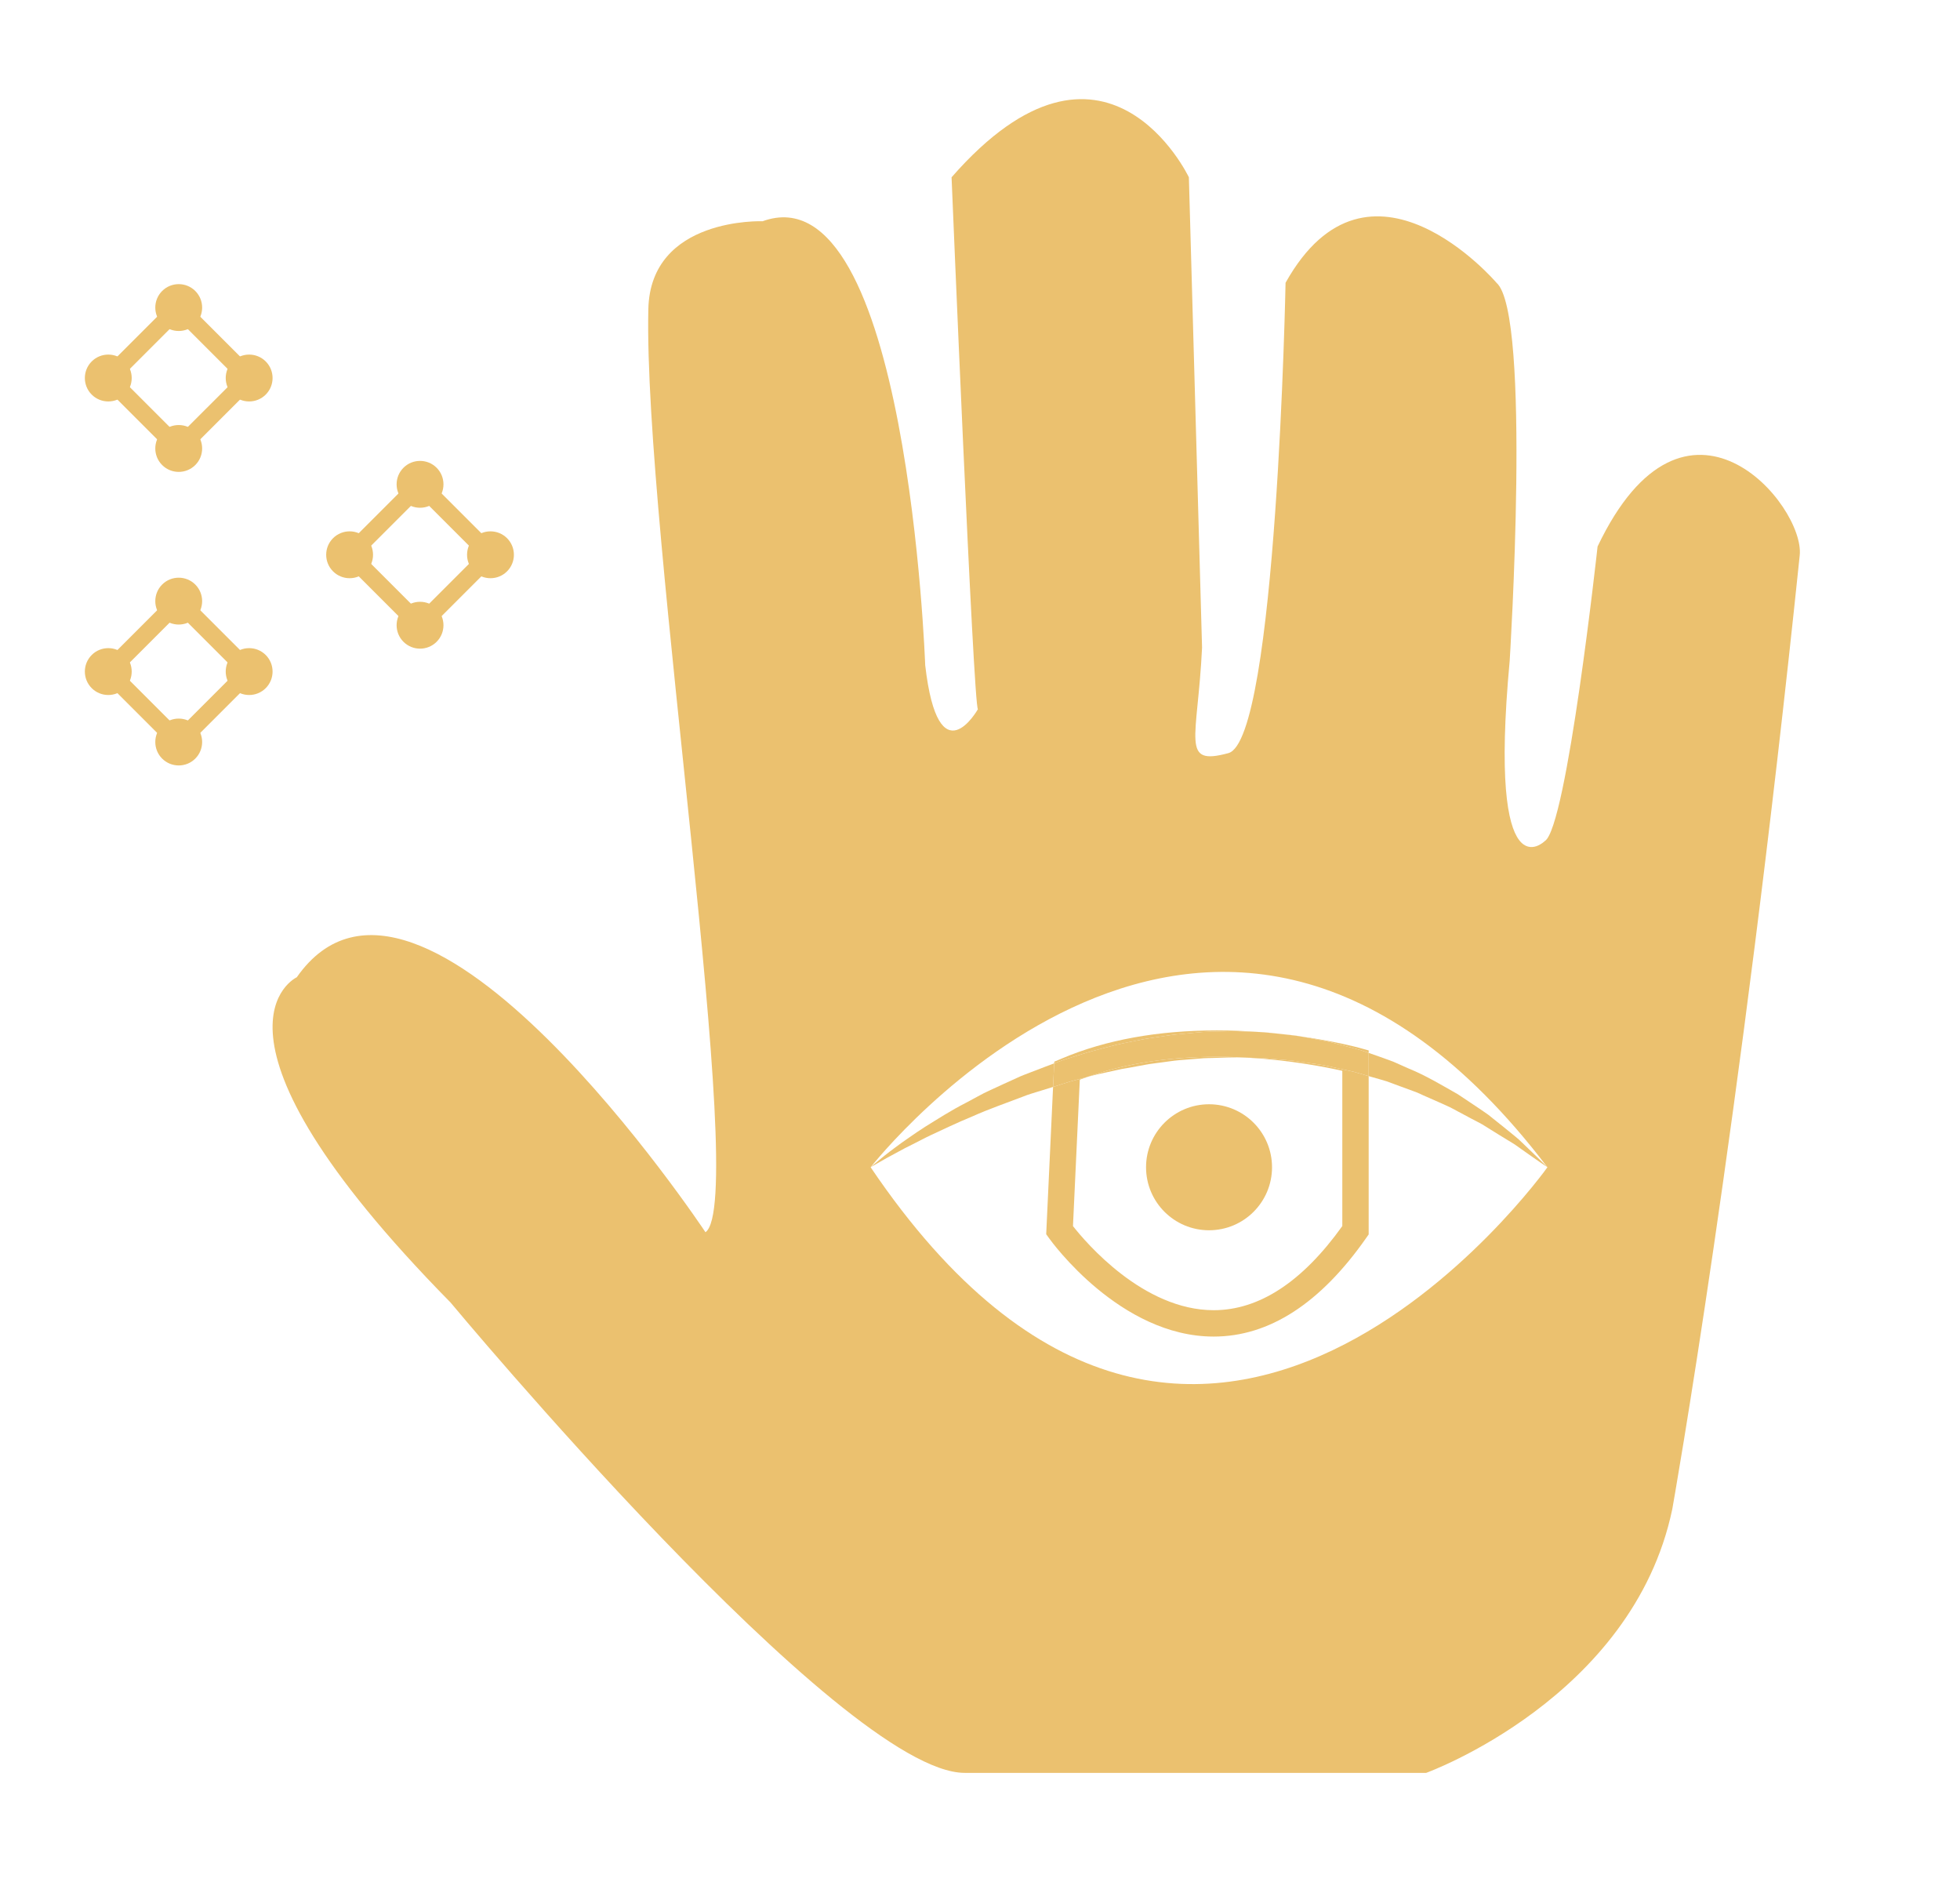
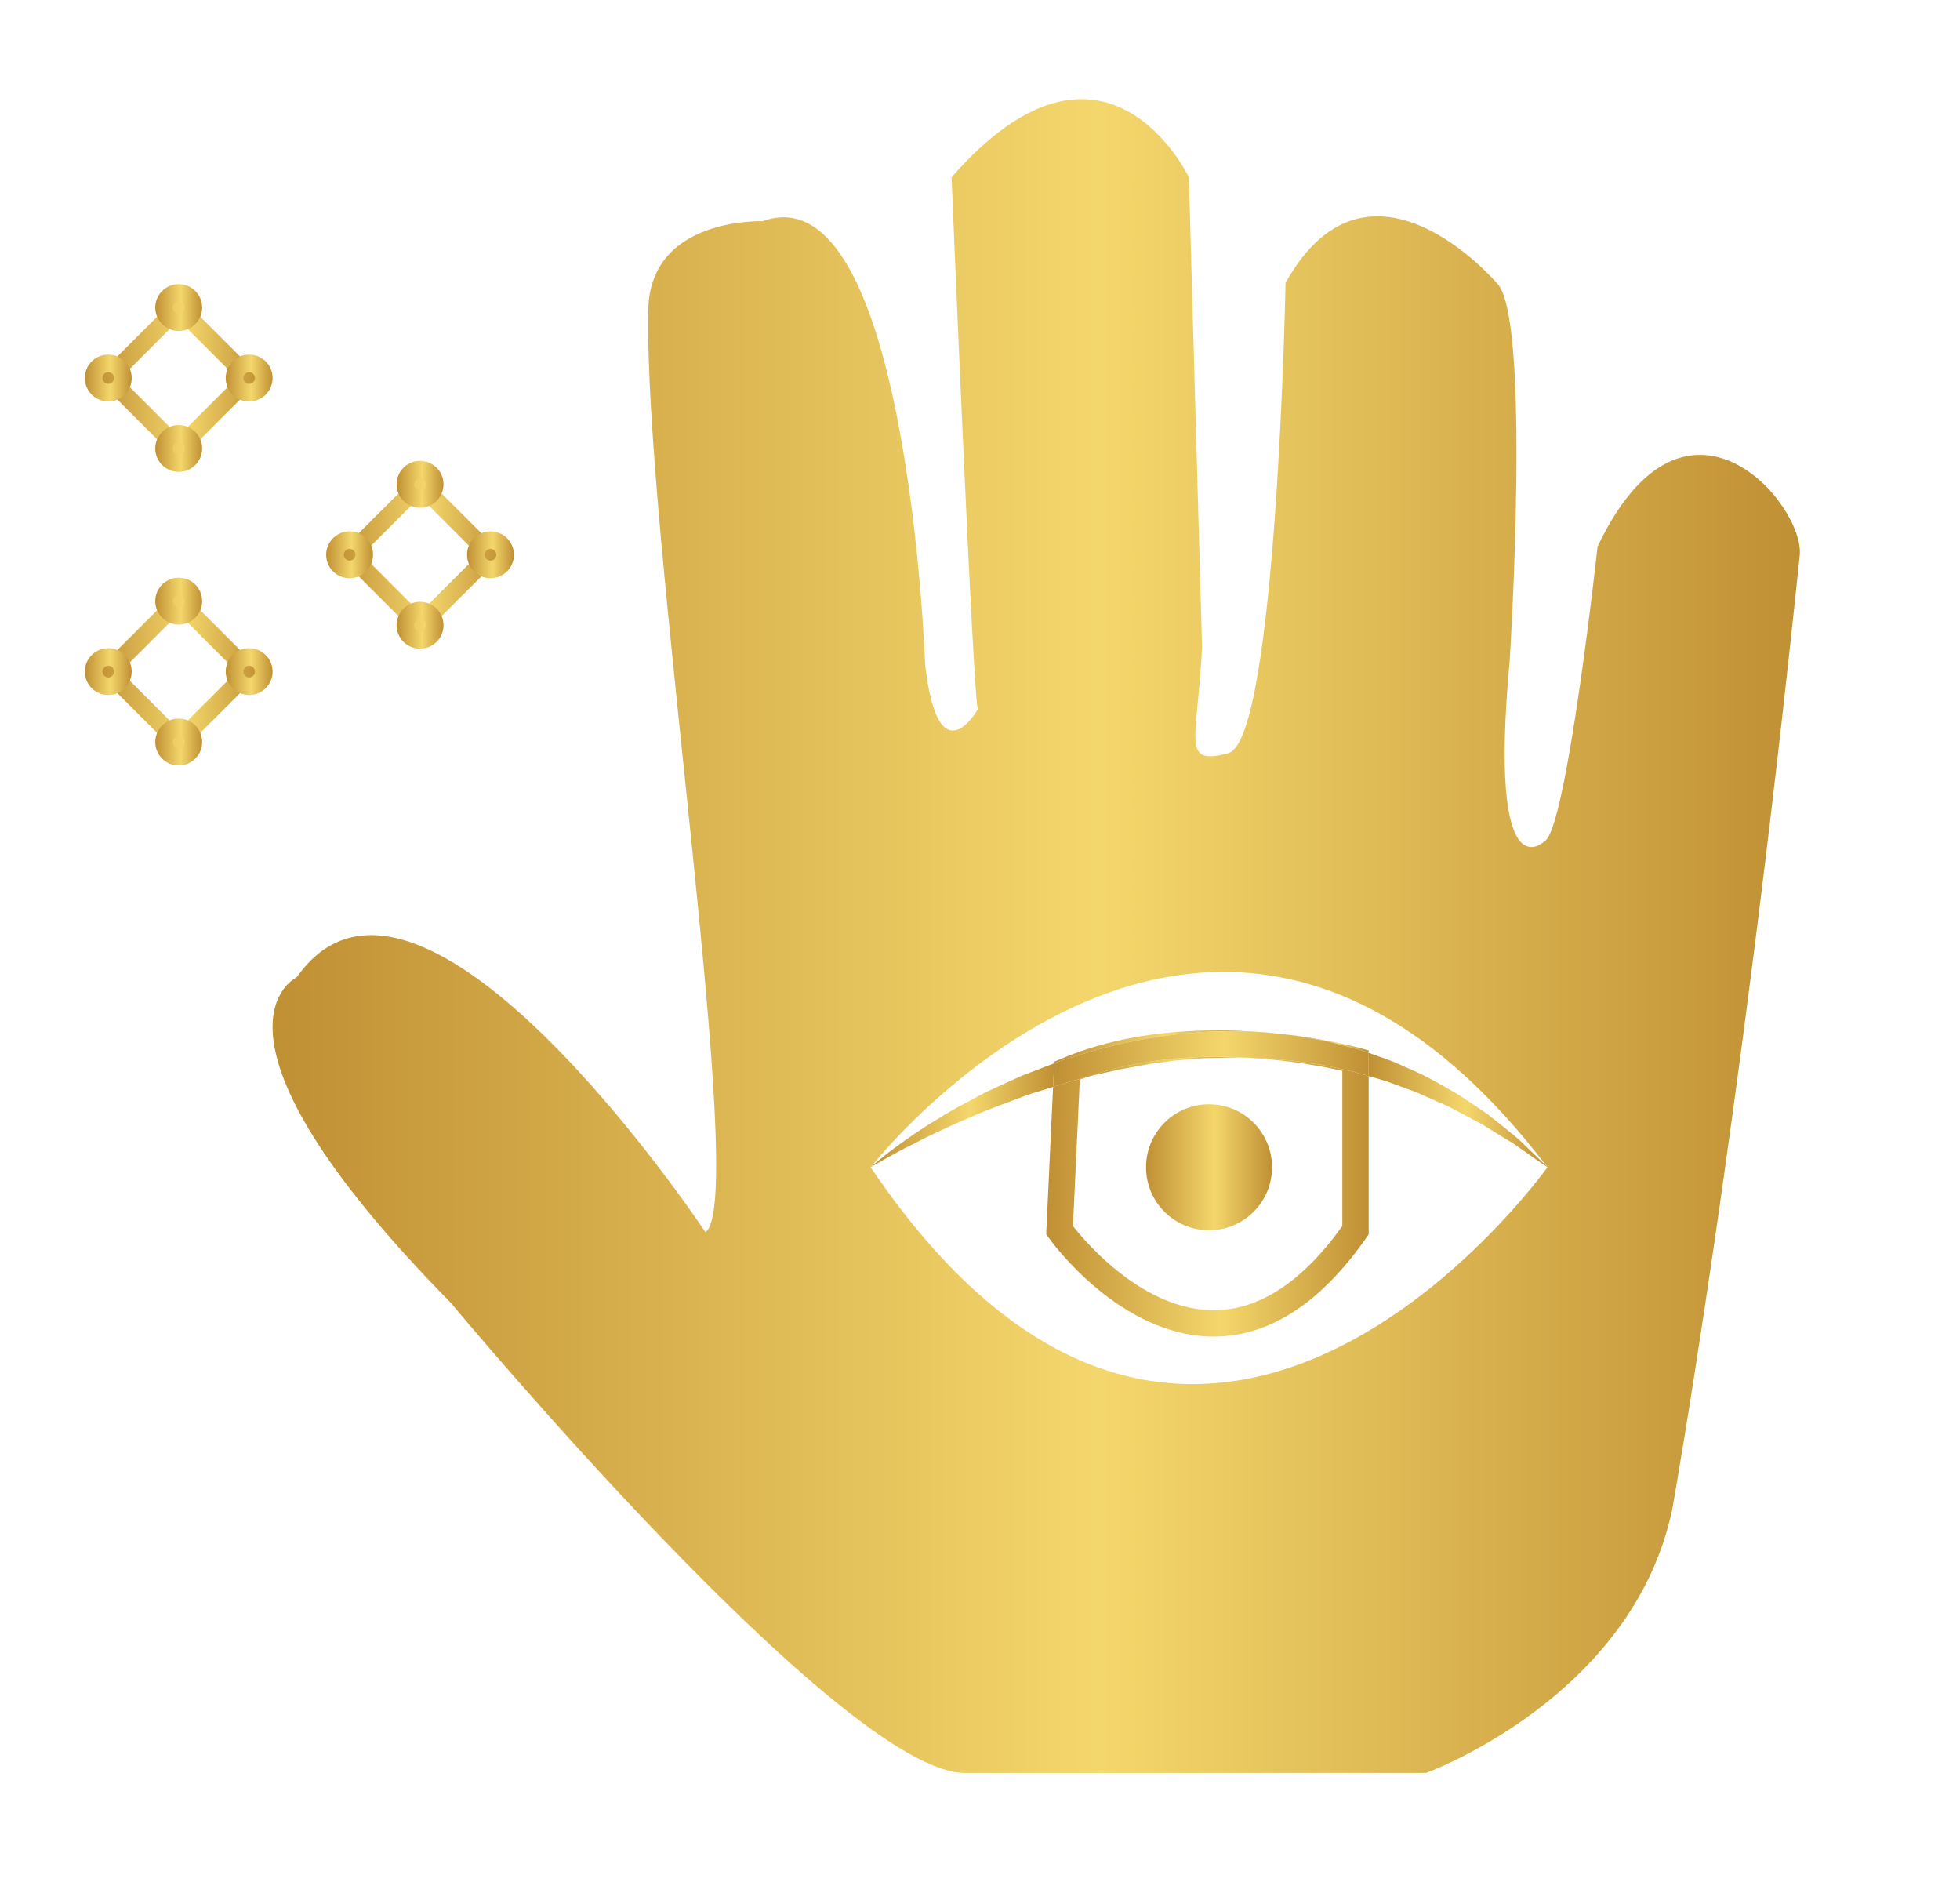
<svg xmlns="http://www.w3.org/2000/svg" version="1.1" id="Layer_1" x="0px" y="0px" width="446px" height="428px" viewBox="0 0 446 428" enable-background="new 0 0 446 428" xml:space="preserve">
  <g>
-     <path fill="#EBC16F" d="M363.53,124.333c0,0-7,64-12,67c0,0-13,13-8-41c0,0,5-79-3-86c0,0-29-34-48,0c0,0-2,104-13,107s-7-3-6-24   l-3-107c0,0-19-40-54,0c0,0,5,121,6,121c0,0-9,16-12-10c0,0-4-113-37-101c0,0-25.53-1-26,20c-1.13,50.54,23,203,13,210   c0,0-65-98-93-58c0,0-26,12,35,74c0,0,89,107,117,107h105c0,0,47-17,56-60c0,0,15.47-86.667,29-217   C410.719,114.884,383.53,82.333,363.53,124.333z M198.118,265.556c0,0,78-100,154,0   C352.118,265.556,273.118,376.556,198.118,265.556z" />
-     <path fill="#EBC16F" d="M253.386,243.612c0.597-0.131,1.195-0.263,1.795-0.395l1.837-0.316c1.225-0.226,2.455-0.452,3.69-0.68   c1.234-0.234,2.489-0.353,3.739-0.536c1.253-0.154,2.505-0.367,3.768-0.478c1.264-0.101,2.529-0.201,3.796-0.303l1.901-0.153   c0.634-0.039,1.27-0.034,1.904-0.054c2.539-0.068,5.08-0.223,7.606-0.08c0.199,0.005,0.396,0.01,0.596,0.015   c-2.29-0.133-4.678-0.211-7.134-0.211c-11,0-20.837,1.543-29.342,4.553c0.762-0.205,1.524-0.41,2.282-0.582   C251.004,244.134,252.191,243.874,253.386,243.612z" />
-     <path fill="#EBC16F" d="M201.7,263.489c0.78-0.422,1.676-0.907,2.68-1.451c0.989-0.563,2.121-1.124,3.35-1.736   c1.237-0.597,2.523-1.326,3.958-1.997c2.879-1.322,6.073-2.893,9.669-4.358c3.534-1.598,7.51-2.959,11.638-4.544   c1.023-0.419,2.106-0.719,3.188-1.059c1.083-0.334,2.18-0.673,3.287-1.015c0.053-0.016,0.105-0.034,0.158-0.05l0.25-5.364   c-0.667,0.251-1.341,0.5-1.997,0.753c-1.117,0.429-2.222,0.853-3.313,1.271c-1.088,0.424-2.177,0.807-3.201,1.307   c-2.068,0.949-4.088,1.847-6.02,2.76c-0.482,0.228-0.961,0.453-1.436,0.678c-0.464,0.247-0.923,0.492-1.377,0.735   c-0.907,0.488-1.797,0.968-2.669,1.438c-3.526,1.794-6.572,3.779-9.3,5.457c-1.356,0.853-2.587,1.719-3.728,2.506   c-1.14,0.789-2.186,1.511-3.097,2.217c-1.853,1.357-3.254,2.5-4.197,3.291c-0.479,0.385-0.831,0.696-1.066,0.908   c-0.238,0.211-0.36,0.319-0.36,0.319s0.557-0.349,1.627-0.949C200.276,264.303,200.931,263.929,201.7,263.489z" />
-     <path fill="#EBC16F" d="M295.438,235.688c-1.292-0.2-2.604-0.299-3.914-0.453c-1.313-0.135-2.629-0.298-3.953-0.408   c-0.3-0.012-0.603-0.023-0.902-0.035c3.406,0.253,6.56,0.612,9.359,1.007C295.83,235.761,295.635,235.725,295.438,235.688z" />
-     <path fill="#EBC16F" d="M346.953,260.521c-0.417-0.397-0.856-0.816-1.318-1.256c-0.466-0.433-0.997-0.833-1.528-1.279   c-1.067-0.888-2.251-1.813-3.505-2.822c-0.63-0.503-1.279-1.022-1.948-1.557c-0.691-0.503-1.428-0.983-2.172-1.498   c-1.508-1.005-3.094-2.062-4.749-3.164c-3.46-1.946-7.164-4.228-11.418-5.951c-1.048-0.467-2.11-0.94-3.187-1.42   c-1.095-0.431-2.226-0.81-3.358-1.224c-0.765-0.277-1.547-0.545-2.326-0.815v5.284c0.262,0.074,0.527,0.157,0.788,0.229   c1.104,0.321,2.207,0.607,3.279,0.947c1.055,0.389,2.098,0.772,3.126,1.151c1.031,0.378,2.048,0.752,3.05,1.12   c1.021,0.328,1.938,0.853,2.897,1.242c1.888,0.848,3.743,1.622,5.482,2.451c1.702,0.909,3.334,1.781,4.886,2.61   c0.78,0.412,1.554,0.794,2.284,1.202c0.71,0.441,1.399,0.87,2.068,1.285c1.342,0.827,2.587,1.622,3.767,2.323   c0.582,0.361,1.162,0.68,1.679,1.036c0.512,0.364,1,0.711,1.463,1.039c1.848,1.326,3.341,2.331,4.346,3.036   c1.018,0.692,1.56,1.063,1.56,1.063s-0.464-0.461-1.334-1.324C349.902,263.38,348.628,262.102,346.953,260.521z" />
-     <path fill="#EBC16F" d="M303.05,237.173c1.233,0.324,2.459,0.646,3.674,0.964c1.207,0.344,2.431,0.583,3.592,1.004   c0.382,0.129,0.75,0.264,1.128,0.395v-0.566l-2.207-0.605c-0.349-0.096-5.424-1.467-13.209-2.566   c1.087,0.203,2.172,0.407,3.248,0.608C300.542,236.669,301.819,236.827,303.05,237.173z" />
-     <path fill="#EBC16F" d="M242.19,241.061l0.867-0.268c0.579-0.18,1.161-0.359,1.745-0.54c1.177-0.354,2.328-0.743,3.554-1.077   c1.235-0.324,2.48-0.651,3.732-0.98c2.504-0.723,5.057-1.14,7.633-1.677c1.286-0.261,2.6-0.405,3.906-0.614   c1.311-0.181,2.618-0.418,3.942-0.552c1.326-0.125,2.654-0.249,3.984-0.374l1.996-0.186c0.667-0.05,1.337-0.056,2.006-0.086   c2.677-0.067,5.353-0.196,8.021-0.035c1.032,0.04,2.062,0.08,3.09,0.119c-3.076-0.228-6.358-0.369-9.783-0.369   c-13.374,0-25.233,2.147-35.249,6.384l-1.74,0.735l-0.018,0.375c0.468-0.176,0.926-0.356,1.398-0.528   C241.586,241.278,241.8,241.187,242.19,241.061z" />
-     <path fill="#EBC16F" d="M305.441,243.263c-1.163-0.256-2.335-0.514-3.517-0.773c-1.175-0.282-2.397-0.379-3.604-0.579   c-1.211-0.178-2.43-0.355-3.654-0.534c-1.227-0.163-2.472-0.229-3.714-0.35c-1.245-0.101-2.492-0.232-3.746-0.312   c-1.06-0.027-2.124-0.054-3.188-0.082c9.777,0.568,17.742,2.146,21.425,2.982v35.319c-9.086,12.701-18.93,19.14-29.268,19.139   c-0.001,0-0.003,0-0.003,0c-16.035-0.002-29.104-15.422-32.015-19.132l1.554-33.314c0.598-0.231,1.22-0.436,1.831-0.652   c-0.43,0.116-0.86,0.233-1.285,0.343c-0.591,0.157-1.18,0.313-1.767,0.47l-0.877,0.232l-0.796,0.254   c-1.069,0.353-2.134,0.681-3.19,1.006l-1.563,33.507l0.603,0.845c0.654,0.916,16.255,22.44,37.504,22.442c0.001,0,0.002,0,0.004,0   c12.618,0,24.302-7.559,34.727-22.466l0.541-0.773v-36.015c-0.848-0.242-1.696-0.484-2.552-0.744   C307.776,243.718,306.599,243.542,305.441,243.263z" />
-     <path fill="#EBC16F" d="M242.818,246.273l0.796-0.254l0.877-0.232c0.587-0.156,1.176-0.313,1.767-0.47   c0.425-0.109,0.855-0.227,1.285-0.343c8.505-3.01,18.342-4.553,29.342-4.553c2.456,0,4.844,0.078,7.134,0.211   c1.063,0.027,2.128,0.054,3.188,0.082c1.254,0.079,2.501,0.211,3.746,0.312c1.242,0.121,2.487,0.187,3.714,0.35   c1.225,0.179,2.443,0.356,3.654,0.534c1.207,0.2,2.43,0.297,3.604,0.579c1.182,0.26,2.354,0.518,3.517,0.773   c1.157,0.279,2.335,0.455,3.45,0.813c0.855,0.26,1.704,0.502,2.552,0.744v-5.284c-0.378-0.131-0.746-0.266-1.128-0.395   c-1.161-0.421-2.385-0.66-3.592-1.004c-1.215-0.318-2.44-0.64-3.674-0.964c-1.23-0.346-2.508-0.504-3.774-0.767   c-1.076-0.202-2.161-0.405-3.248-0.608c-2.8-0.395-5.953-0.754-9.359-1.007c-1.028-0.04-2.058-0.079-3.09-0.119   c-2.669-0.161-5.345-0.032-8.021,0.035c-0.669,0.03-1.339,0.036-2.006,0.086l-1.996,0.186c-1.33,0.125-2.658,0.249-3.984,0.374   c-1.324,0.134-2.632,0.371-3.942,0.552c-1.307,0.209-2.62,0.354-3.906,0.614c-2.576,0.537-5.129,0.954-7.633,1.677   c-1.252,0.329-2.497,0.656-3.732,0.98c-1.226,0.334-2.377,0.723-3.554,1.077c-0.584,0.181-1.166,0.36-1.745,0.54l-0.867,0.268   c-0.391,0.126-0.604,0.218-0.914,0.327c-0.473,0.172-0.931,0.352-1.398,0.528l-0.25,5.364   C240.685,246.954,241.749,246.626,242.818,246.273z" />
-     <circle fill="#EBC16F" cx="275.118" cy="265.556" r="14.333" />
+     <linearGradient id="SVGID_1_" gradientUnits="userSpaceOnUse" x1="62.024" y1="212.944" x2="409.568" y2="212.944">
+       <stop offset="0" style="stop-color:#C09034" />
+       <stop offset="0.542" style="stop-color:#F4D76C" />
+       <stop offset="1" style="stop-color:#C09034" />
+     </linearGradient>
+     <path fill="url(#SVGID_1_)" d="M363.53,124.333c0,0-7,64-12,67c0,0-13,13-8-41c0,0,5-79-3-86c0,0-29-34-48.001,0c0,0-2,104-13,107   s-7-3-6-24l-3-107c0,0-19-40-54,0c0,0,5,121,6,121c0,0-9,16-12-10c0,0-4-113-37-101c0,0-25.53-1-26,20c-1.13,50.54,23,203,13,210   c0,0-65-98-93-58c0,0-26,12,35,74c0,0,89,107,117,107h105c0,0,47-17,56-60c0,0,15.47-86.667,29-217   C410.719,114.884,383.53,82.333,363.53,124.333z M198.118,265.557c0,0,78-100,154,0   C352.118,265.557,273.118,376.557,198.118,265.557z" />
+     <linearGradient id="SVGID_2_" gradientUnits="userSpaceOnUse" x1="247.542" y1="242.697" x2="284.018" y2="242.697">
+       <stop offset="0" style="stop-color:#C09034" />
+       <stop offset="0.542" style="stop-color:#F4D76C" />
+       <stop offset="1" style="stop-color:#C09034" />
+     </linearGradient>
+     <path fill="url(#SVGID_2_)" d="M253.387,243.611c0.596-0.131,1.194-0.262,1.795-0.395l1.836-0.316   c1.226-0.226,2.455-0.451,3.69-0.68c1.233-0.234,2.489-0.353,3.739-0.535c1.253-0.154,2.505-0.367,3.768-0.479   c1.264-0.102,2.529-0.201,3.797-0.303l1.9-0.153c0.634-0.039,1.27-0.034,1.904-0.054c2.539-0.068,5.08-0.223,7.605-0.08   c0.199,0.005,0.396,0.01,0.596,0.015c-2.289-0.133-4.678-0.211-7.134-0.211c-11,0-20.837,1.543-29.342,4.554   c0.763-0.205,1.524-0.41,2.282-0.582C251.004,244.134,252.191,243.874,253.387,243.611z" />
+     <linearGradient id="SVGID_3_" gradientUnits="userSpaceOnUse" x1="198.117" y1="253.734" x2="239.878" y2="253.734">
+       <stop offset="0" style="stop-color:#C09034" />
+       <stop offset="0.542" style="stop-color:#F4D76C" />
+       <stop offset="1" style="stop-color:#C09034" />
+     </linearGradient>
+     <path fill="url(#SVGID_3_)" d="M201.7,263.489c0.78-0.423,1.676-0.907,2.68-1.451c0.989-0.563,2.121-1.124,3.35-1.736   c1.237-0.597,2.523-1.325,3.958-1.997c2.879-1.322,6.073-2.893,9.669-4.357c3.534-1.598,7.51-2.959,11.638-4.545   c1.022-0.418,2.106-0.719,3.188-1.059c1.082-0.334,2.18-0.673,3.287-1.015c0.053-0.017,0.104-0.034,0.157-0.05l0.25-5.364   c-0.667,0.251-1.341,0.5-1.997,0.753c-1.117,0.43-2.222,0.854-3.313,1.271c-1.088,0.424-2.178,0.807-3.201,1.307   c-2.068,0.949-4.088,1.847-6.02,2.76c-0.482,0.229-0.961,0.453-1.437,0.678c-0.464,0.248-0.923,0.492-1.377,0.735   c-0.907,0.488-1.797,0.968-2.669,1.438c-3.526,1.793-6.572,3.778-9.3,5.457c-1.356,0.853-2.587,1.719-3.728,2.506   c-1.14,0.789-2.186,1.511-3.097,2.217c-1.853,1.357-3.254,2.5-4.197,3.291c-0.479,0.385-0.831,0.695-1.066,0.908   c-0.238,0.211-0.36,0.318-0.36,0.318s0.557-0.349,1.627-0.949C200.276,264.303,200.931,263.929,201.7,263.489z" />
+     <linearGradient id="SVGID_4_" gradientUnits="userSpaceOnUse" x1="286.669" y1="235.295" x2="296.027" y2="235.295">
+       <stop offset="0" style="stop-color:#C09034" />
+       <stop offset="0.542" style="stop-color:#F4D76C" />
+       <stop offset="1" style="stop-color:#C09034" />
+     </linearGradient>
+     <path fill="url(#SVGID_4_)" d="M295.438,235.688c-1.291-0.199-2.604-0.299-3.914-0.453c-1.313-0.135-2.629-0.297-3.953-0.407   c-0.299-0.013-0.603-0.022-0.901-0.035c3.406,0.253,6.56,0.612,9.358,1.007C295.83,235.761,295.635,235.725,295.438,235.688z" />
+     <linearGradient id="SVGID_5_" gradientUnits="userSpaceOnUse" x1="311.444" y1="252.544" x2="352.119" y2="252.544">
+       <stop offset="0" style="stop-color:#C09034" />
+       <stop offset="0.542" style="stop-color:#F4D76C" />
+       <stop offset="1" style="stop-color:#C09034" />
+     </linearGradient>
+     <path fill="url(#SVGID_5_)" d="M346.953,260.521c-0.417-0.397-0.856-0.816-1.318-1.256c-0.466-0.434-0.997-0.834-1.527-1.279   c-1.067-0.889-2.251-1.813-3.506-2.822c-0.63-0.503-1.278-1.021-1.947-1.557c-0.691-0.504-1.429-0.983-2.172-1.498   c-1.509-1.006-3.095-2.063-4.749-3.164c-3.46-1.946-7.164-4.229-11.418-5.951c-1.049-0.467-2.11-0.94-3.188-1.42   c-1.095-0.432-2.226-0.811-3.358-1.225c-0.765-0.276-1.547-0.545-2.325-0.814v5.283c0.262,0.074,0.526,0.158,0.788,0.229   c1.104,0.321,2.207,0.606,3.278,0.947c1.056,0.389,2.099,0.772,3.126,1.151c1.031,0.377,2.048,0.752,3.05,1.119   c1.021,0.328,1.938,0.854,2.897,1.242c1.888,0.848,3.743,1.622,5.482,2.451c1.701,0.909,3.334,1.781,4.886,2.609   c0.78,0.412,1.554,0.795,2.284,1.203c0.71,0.44,1.398,0.869,2.067,1.285c1.342,0.826,2.587,1.621,3.768,2.322   c0.582,0.361,1.162,0.68,1.679,1.036c0.512,0.364,1,0.711,1.463,1.039c1.848,1.325,3.341,2.331,4.346,3.036   c1.019,0.691,1.561,1.063,1.561,1.063s-0.464-0.461-1.334-1.324C349.902,263.38,348.628,262.102,346.953,260.521z" />
+     <linearGradient id="SVGID_6_" gradientUnits="userSpaceOnUse" x1="296.027" y1="237.668" x2="311.444" y2="237.668">
+       <stop offset="0" style="stop-color:#C09034" />
+       <stop offset="0.542" style="stop-color:#F4D76C" />
+       <stop offset="1" style="stop-color:#C09034" />
+     </linearGradient>
+     <path fill="url(#SVGID_6_)" d="M303.05,237.173c1.233,0.324,2.459,0.646,3.674,0.964c1.207,0.344,2.432,0.583,3.593,1.004   c0.382,0.129,0.75,0.265,1.128,0.396v-0.565l-2.207-0.605c-0.35-0.096-5.425-1.467-13.21-2.566   c1.088,0.203,2.173,0.407,3.248,0.608C300.542,236.669,301.818,236.827,303.05,237.173z" />
+     <linearGradient id="SVGID_7_" gradientUnits="userSpaceOnUse" x1="239.876" y1="238.169" x2="286.666" y2="238.169">
+       <stop offset="0" style="stop-color:#C09034" />
+       <stop offset="0.542" style="stop-color:#F4D76C" />
+       <stop offset="1" style="stop-color:#C09034" />
+     </linearGradient>
+     <path fill="url(#SVGID_7_)" d="M242.189,241.061l0.867-0.268c0.58-0.18,1.161-0.359,1.745-0.54   c1.177-0.354,2.328-0.743,3.554-1.077c1.235-0.324,2.48-0.65,3.732-0.979c2.504-0.724,5.057-1.14,7.633-1.677   c1.286-0.262,2.6-0.405,3.906-0.614c1.311-0.181,2.618-0.419,3.941-0.552c1.326-0.125,2.654-0.25,3.984-0.375l1.996-0.186   c0.667-0.05,1.338-0.057,2.006-0.086c2.678-0.066,5.354-0.196,8.021-0.035c1.031,0.04,2.063,0.08,3.09,0.119   c-3.076-0.229-6.357-0.369-9.783-0.369c-13.374,0-25.232,2.146-35.249,6.385l-1.739,0.734l-0.019,0.375   c0.468-0.176,0.927-0.355,1.397-0.527C241.586,241.277,241.8,241.188,242.189,241.061z" />
+     <linearGradient id="SVGID_8_" gradientUnits="userSpaceOnUse" x1="238.065" y1="272.353" x2="311.443" y2="272.353">
+       <stop offset="0" style="stop-color:#C09034" />
+       <stop offset="0.542" style="stop-color:#F4D76C" />
+       <stop offset="1" style="stop-color:#C09034" />
+     </linearGradient>
+     <path fill="url(#SVGID_8_)" d="M305.441,243.264c-1.164-0.257-2.336-0.515-3.518-0.773c-1.175-0.282-2.396-0.379-3.604-0.579   c-1.211-0.179-2.43-0.354-3.654-0.534c-1.227-0.163-2.473-0.229-3.714-0.35c-1.245-0.102-2.492-0.232-3.746-0.313   c-1.06-0.027-2.124-0.054-3.188-0.082c9.777,0.568,17.742,2.146,21.426,2.982v35.318c-9.086,12.701-18.93,19.141-29.269,19.14   c-0.001,0-0.003,0-0.003,0c-16.035-0.003-29.104-15.423-32.015-19.132l1.554-33.314c0.598-0.23,1.221-0.436,1.831-0.652   c-0.431,0.116-0.86,0.233-1.285,0.344c-0.591,0.156-1.18,0.313-1.767,0.47l-0.877,0.231l-0.797,0.254   c-1.068,0.354-2.133,0.682-3.189,1.007l-1.563,33.507l0.603,0.845c0.653,0.916,16.255,22.44,37.504,22.442c0.001,0,0.002,0,0.004,0   c12.618,0,24.302-7.559,34.728-22.467l0.541-0.772V244.82c-0.849-0.242-1.696-0.484-2.553-0.744   C307.776,243.718,306.599,243.542,305.441,243.264z" />
+     <linearGradient id="SVGID_9_" gradientUnits="userSpaceOnUse" x1="239.631" y1="240.935" x2="311.444" y2="240.935">
+       <stop offset="0" style="stop-color:#C09034" />
+       <stop offset="0.542" style="stop-color:#F4D76C" />
+       <stop offset="1" style="stop-color:#C09034" />
+     </linearGradient>
+     <path fill="url(#SVGID_9_)" d="M242.818,246.273l0.795-0.254l0.878-0.232c0.587-0.156,1.176-0.313,1.767-0.471   c0.426-0.108,0.855-0.227,1.285-0.342c8.505-3.011,18.342-4.554,29.342-4.554c2.456,0,4.844,0.078,7.135,0.211   c1.063,0.027,2.127,0.054,3.188,0.082c1.254,0.079,2.501,0.211,3.746,0.312c1.242,0.121,2.486,0.188,3.714,0.351   c1.226,0.179,2.442,0.356,3.653,0.534c1.207,0.199,2.431,0.297,3.604,0.579c1.183,0.26,2.354,0.518,3.517,0.772   c1.157,0.279,2.336,0.455,3.45,0.813c0.855,0.26,1.704,0.502,2.553,0.743v-5.283c-0.378-0.131-0.746-0.266-1.128-0.395   c-1.161-0.422-2.386-0.66-3.593-1.005c-1.215-0.317-2.439-0.64-3.674-0.964c-1.229-0.346-2.508-0.504-3.774-0.767   c-1.075-0.202-2.16-0.405-3.248-0.608c-2.799-0.395-5.952-0.754-9.358-1.007c-1.028-0.04-2.058-0.079-3.09-0.119   c-2.669-0.161-5.345-0.032-8.021,0.035c-0.67,0.03-1.34,0.036-2.007,0.086l-1.995,0.187c-1.33,0.125-2.658,0.248-3.984,0.373   c-1.324,0.135-2.633,0.371-3.942,0.553c-1.307,0.209-2.62,0.354-3.905,0.613c-2.576,0.537-5.129,0.955-7.634,1.678   c-1.252,0.328-2.497,0.656-3.731,0.979c-1.227,0.334-2.377,0.724-3.555,1.077c-0.584,0.182-1.166,0.359-1.744,0.54l-0.867,0.269   c-0.392,0.125-0.604,0.217-0.914,0.326c-0.473,0.172-0.932,0.353-1.398,0.528l-0.25,5.364   C240.686,246.954,241.749,246.626,242.818,246.273z" />
+     <linearGradient id="SVGID_10_" gradientUnits="userSpaceOnUse" x1="260.785" y1="265.556" x2="289.451" y2="265.556">
+       <stop offset="0" style="stop-color:#C09034" />
+       <stop offset="0.542" style="stop-color:#F4D76C" />
+       <stop offset="1" style="stop-color:#C09034" />
+     </linearGradient>
+     <circle fill="url(#SVGID_10_)" cx="275.118" cy="265.556" r="14.333" />
  </g>
  <g>
    <g>
      <g>
-         <path fill="#EBC16F" d="M40.667,104.856L21.811,86l18.856-18.856L59.523,86L40.667,104.856z M27.468,86l13.199,13.199L53.866,86     L40.667,72.801L27.468,86z" />
+         <linearGradient id="SVGID_11_" gradientUnits="userSpaceOnUse" x1="21.811" y1="86" x2="59.523" y2="86">
+           <stop offset="0" style="stop-color:#C09034" />
+           <stop offset="0.542" style="stop-color:#F4D76C" />
+           <stop offset="1" style="stop-color:#C09034" />
+         </linearGradient>
+         <path fill="url(#SVGID_11_)" d="M40.667,104.856L21.811,86l18.856-18.856L59.523,86L40.667,104.856z M27.468,86l13.199,13.199     L53.866,86L40.667,72.801L27.468,86z" />
      </g>
      <g>
-         <path fill="#EBC16F" d="M52.923,89.771c-2.079-2.079-2.079-5.462,0-7.542c2.079-2.079,5.463-2.079,7.542,0     c2.079,2.08,2.079,5.463,0,7.542C58.386,91.85,55.002,91.85,52.923,89.771z M57.637,85.057c-0.52-0.52-1.365-0.52-1.885,0     s-0.52,1.366,0,1.885s1.365,0.52,1.885,0C58.157,86.423,58.157,85.577,57.637,85.057z" />
+         <linearGradient id="SVGID_12_" gradientUnits="userSpaceOnUse" x1="51.364" y1="86" x2="62.024" y2="86">
+           <stop offset="0" style="stop-color:#C09034" />
+           <stop offset="0.542" style="stop-color:#F4D76C" />
+           <stop offset="1" style="stop-color:#C09034" />
+         </linearGradient>
+         <path fill="url(#SVGID_12_)" d="M52.923,89.771c-2.079-2.079-2.079-5.462,0-7.542c2.079-2.079,5.463-2.079,7.542,0     c2.079,2.08,2.079,5.463,0,7.542C58.386,91.85,55.002,91.85,52.923,89.771z M57.637,85.057c-0.52-0.52-1.365-0.52-1.885,0     s-0.52,1.366,0,1.885s1.365,0.52,1.885,0C58.157,86.423,58.157,85.577,57.637,85.057z" />
      </g>
      <g>
-         <path fill="#EBC16F" d="M36.896,105.798c-2.079-2.079-2.079-5.463,0-7.542c2.08-2.079,5.463-2.079,7.542,0     c2.079,2.079,2.079,5.463,0,7.542C42.358,107.877,38.975,107.877,36.896,105.798z M41.609,101.085c-0.52-0.52-1.366-0.52-1.885,0     s-0.52,1.365,0,1.885c0.52,0.52,1.366,0.52,1.885,0C42.129,102.45,42.129,101.604,41.609,101.085z" />
+         <linearGradient id="SVGID_13_" gradientUnits="userSpaceOnUse" x1="35.337" y1="102.027" x2="45.997" y2="102.027">
+           <stop offset="0" style="stop-color:#C09034" />
+           <stop offset="0.542" style="stop-color:#F4D76C" />
+           <stop offset="1" style="stop-color:#C09034" />
+         </linearGradient>
+         <path fill="url(#SVGID_13_)" d="M36.896,105.798c-2.079-2.079-2.079-5.463,0-7.542c2.08-2.079,5.463-2.079,7.542,0     s2.079,5.463,0,7.542C42.358,107.877,38.975,107.877,36.896,105.798z M41.609,101.085c-0.52-0.52-1.366-0.52-1.885,0     s-0.52,1.365,0,1.885c0.52,0.521,1.366,0.521,1.885,0C42.129,102.45,42.129,101.604,41.609,101.085z" />
      </g>
      <g>
-         <path fill="#EBC16F" d="M20.868,89.771c-2.079-2.079-2.079-5.462,0-7.542c2.079-2.079,5.463-2.079,7.542,0     c2.079,2.08,2.079,5.463,0,7.542C26.331,91.85,22.947,91.85,20.868,89.771z M25.582,85.057c-0.52-0.52-1.365-0.52-1.885,0     c-0.52,0.52-0.52,1.366,0,1.885c0.52,0.52,1.366,0.52,1.885,0S26.101,85.577,25.582,85.057z" />
+         <linearGradient id="SVGID_14_" gradientUnits="userSpaceOnUse" x1="19.309" y1="86" x2="29.969" y2="86">
+           <stop offset="0" style="stop-color:#C09034" />
+           <stop offset="0.542" style="stop-color:#F4D76C" />
+           <stop offset="1" style="stop-color:#C09034" />
+         </linearGradient>
+         <path fill="url(#SVGID_14_)" d="M20.868,89.771c-2.079-2.079-2.079-5.462,0-7.542c2.079-2.079,5.463-2.079,7.542,0     c2.079,2.08,2.079,5.463,0,7.542C26.331,91.85,22.947,91.85,20.868,89.771z M25.582,85.057c-0.52-0.52-1.365-0.52-1.885,0     s-0.52,1.366,0,1.885c0.52,0.52,1.366,0.52,1.885,0S26.101,85.577,25.582,85.057z" />
      </g>
      <g>
-         <path fill="#EBC16F" d="M36.896,73.743c-2.079-2.079-2.079-5.463,0-7.542c2.08-2.079,5.463-2.079,7.542,0     c2.079,2.079,2.079,5.463,0,7.542C42.358,75.822,38.975,75.822,36.896,73.743z M41.609,69.029c-0.52-0.52-1.366-0.52-1.885,0     c-0.52,0.52-0.52,1.366,0,1.885c0.52,0.52,1.366,0.52,1.885,0C42.129,70.395,42.129,69.549,41.609,69.029z" />
+         <linearGradient id="SVGID_15_" gradientUnits="userSpaceOnUse" x1="35.337" y1="69.972" x2="45.997" y2="69.972">
+           <stop offset="0" style="stop-color:#C09034" />
+           <stop offset="0.542" style="stop-color:#F4D76C" />
+           <stop offset="1" style="stop-color:#C09034" />
+         </linearGradient>
+         <path fill="url(#SVGID_15_)" d="M36.896,73.743c-2.079-2.079-2.079-5.463,0-7.542c2.08-2.079,5.463-2.079,7.542,0     s2.079,5.463,0,7.542C42.358,75.822,38.975,75.822,36.896,73.743z M41.609,69.029c-0.52-0.52-1.366-0.52-1.885,0     c-0.52,0.52-0.52,1.366,0,1.885c0.52,0.52,1.366,0.52,1.885,0C42.129,70.395,42.129,69.549,41.609,69.029z" />
      </g>
    </g>
    <g>
      <g>
-         <path fill="#EBC16F" d="M40.667,171.641l-18.856-18.856l18.856-18.856l18.856,18.856L40.667,171.641z M27.468,152.785     l13.199,13.199l13.199-13.199l-13.199-13.199L27.468,152.785z" />
+         <linearGradient id="SVGID_16_" gradientUnits="userSpaceOnUse" x1="21.811" y1="152.785" x2="59.523" y2="152.785">
+           <stop offset="0" style="stop-color:#C09034" />
+           <stop offset="0.542" style="stop-color:#F4D76C" />
+           <stop offset="1" style="stop-color:#C09034" />
+         </linearGradient>
+         <path fill="url(#SVGID_16_)" d="M40.667,171.641l-18.856-18.856l18.856-18.856l18.856,18.856L40.667,171.641z M27.468,152.785     l13.199,13.199l13.199-13.199l-13.199-13.199L27.468,152.785z" />
      </g>
      <g>
-         <path fill="#EBC16F" d="M52.923,156.555c-2.079-2.079-2.079-5.462,0-7.542c2.079-2.079,5.463-2.079,7.542,0     c2.079,2.08,2.079,5.463,0,7.542C58.386,158.635,55.002,158.635,52.923,156.555z M57.637,151.842c-0.52-0.52-1.365-0.52-1.885,0     s-0.52,1.366,0,1.885s1.365,0.52,1.885,0C58.157,153.208,58.157,152.361,57.637,151.842z" />
+         <linearGradient id="SVGID_17_" gradientUnits="userSpaceOnUse" x1="51.364" y1="152.784" x2="62.024" y2="152.784">
+           <stop offset="0" style="stop-color:#C09034" />
+           <stop offset="0.542" style="stop-color:#F4D76C" />
+           <stop offset="1" style="stop-color:#C09034" />
+         </linearGradient>
+         <path fill="url(#SVGID_17_)" d="M52.923,156.555c-2.079-2.079-2.079-5.462,0-7.542c2.079-2.079,5.463-2.079,7.542,0     c2.079,2.08,2.079,5.463,0,7.542C58.386,158.635,55.002,158.635,52.923,156.555z M57.637,151.842c-0.52-0.52-1.365-0.52-1.885,0     c-0.52,0.52-0.52,1.366,0,1.885s1.365,0.52,1.885,0C58.157,153.208,58.157,152.361,57.637,151.842z" />
      </g>
      <g>
-         <path fill="#EBC16F" d="M36.896,172.583c-2.079-2.079-2.079-5.463,0-7.542c2.08-2.079,5.463-2.079,7.542,0     c2.079,2.079,2.079,5.463,0,7.542C42.358,174.662,38.975,174.662,36.896,172.583z M41.609,167.87c-0.52-0.52-1.366-0.52-1.885,0     s-0.52,1.365,0,1.885c0.52,0.52,1.366,0.52,1.885,0C42.129,169.235,42.129,168.389,41.609,167.87z" />
+         <linearGradient id="SVGID_18_" gradientUnits="userSpaceOnUse" x1="35.337" y1="168.812" x2="45.997" y2="168.812">
+           <stop offset="0" style="stop-color:#C09034" />
+           <stop offset="0.542" style="stop-color:#F4D76C" />
+           <stop offset="1" style="stop-color:#C09034" />
+         </linearGradient>
+         <path fill="url(#SVGID_18_)" d="M36.896,172.583c-2.079-2.079-2.079-5.463,0-7.542c2.08-2.079,5.463-2.079,7.542,0     s2.079,5.463,0,7.542C42.358,174.662,38.975,174.662,36.896,172.583z M41.609,167.87c-0.52-0.52-1.366-0.52-1.885,0     s-0.52,1.365,0,1.885s1.366,0.52,1.885,0C42.129,169.235,42.129,168.389,41.609,167.87z" />
      </g>
      <g>
-         <path fill="#EBC16F" d="M20.868,156.555c-2.079-2.079-2.079-5.462,0-7.542c2.079-2.079,5.463-2.079,7.542,0     c2.079,2.08,2.079,5.463,0,7.542C26.331,158.635,22.947,158.635,20.868,156.555z M25.582,151.842c-0.52-0.52-1.365-0.52-1.885,0     c-0.52,0.52-0.52,1.366,0,1.885c0.52,0.52,1.366,0.52,1.885,0S26.101,152.361,25.582,151.842z" />
+         <linearGradient id="SVGID_19_" gradientUnits="userSpaceOnUse" x1="19.309" y1="152.784" x2="29.969" y2="152.784">
+           <stop offset="0" style="stop-color:#C09034" />
+           <stop offset="0.542" style="stop-color:#F4D76C" />
+           <stop offset="1" style="stop-color:#C09034" />
+         </linearGradient>
+         <path fill="url(#SVGID_19_)" d="M20.868,156.555c-2.079-2.079-2.079-5.462,0-7.542c2.079-2.079,5.463-2.079,7.542,0     c2.079,2.08,2.079,5.463,0,7.542C26.331,158.635,22.947,158.635,20.868,156.555z M25.582,151.842c-0.52-0.52-1.365-0.52-1.885,0     c-0.52,0.52-0.52,1.366,0,1.885c0.52,0.52,1.366,0.52,1.885,0S26.101,152.361,25.582,151.842z" />
      </g>
      <g>
-         <path fill="#EBC16F" d="M36.896,140.528c-2.079-2.079-2.079-5.463,0-7.542c2.08-2.079,5.463-2.079,7.542,0     c2.079,2.079,2.079,5.463,0,7.542C42.358,142.607,38.975,142.607,36.896,140.528z M41.609,135.814c-0.52-0.52-1.366-0.52-1.885,0     c-0.52,0.52-0.52,1.366,0,1.885c0.52,0.52,1.366,0.52,1.885,0C42.129,137.18,42.129,136.334,41.609,135.814z" />
+         <linearGradient id="SVGID_20_" gradientUnits="userSpaceOnUse" x1="35.337" y1="136.757" x2="45.997" y2="136.757">
+           <stop offset="0" style="stop-color:#C09034" />
+           <stop offset="0.542" style="stop-color:#F4D76C" />
+           <stop offset="1" style="stop-color:#C09034" />
+         </linearGradient>
+         <path fill="url(#SVGID_20_)" d="M36.896,140.528c-2.079-2.079-2.079-5.463,0-7.542c2.08-2.079,5.463-2.079,7.542,0     c2.079,2.079,2.079,5.463,0,7.542C42.358,142.607,38.975,142.607,36.896,140.528z M41.609,135.814c-0.52-0.52-1.366-0.52-1.885,0     c-0.52,0.52-0.52,1.366,0,1.885c0.52,0.52,1.366,0.52,1.885,0C42.129,137.18,42.129,136.334,41.609,135.814z" />
      </g>
    </g>
    <g>
      <g>
-         <path fill="#EBC16F" d="M95.582,145.07l-18.856-18.856l18.856-18.856l18.856,18.856L95.582,145.07z M82.382,126.214     l13.199,13.199l13.199-13.199l-13.199-13.199L82.382,126.214z" />
+         <linearGradient id="SVGID_21_" gradientUnits="userSpaceOnUse" x1="76.726" y1="126.214" x2="114.438" y2="126.214">
+           <stop offset="0" style="stop-color:#C09034" />
+           <stop offset="0.542" style="stop-color:#F4D76C" />
+           <stop offset="1" style="stop-color:#C09034" />
+         </linearGradient>
+         <path fill="url(#SVGID_21_)" d="M95.582,145.07l-18.856-18.856l18.856-18.856l18.856,18.856L95.582,145.07z M82.382,126.214     l13.199,13.199l13.199-13.199l-13.199-13.199L82.382,126.214z" />
      </g>
      <g>
-         <path fill="#EBC16F" d="M107.838,129.984c-2.079-2.079-2.079-5.462,0-7.542c2.079-2.079,5.463-2.079,7.542,0     c2.079,2.08,2.079,5.463,0,7.542C113.301,132.064,109.917,132.064,107.838,129.984z M112.551,125.271     c-0.52-0.52-1.365-0.52-1.885,0s-0.52,1.366,0,1.885s1.365,0.52,1.885,0C113.071,126.637,113.071,125.791,112.551,125.271z" />
+         <linearGradient id="SVGID_22_" gradientUnits="userSpaceOnUse" x1="106.278" y1="126.213" x2="116.939" y2="126.213">
+           <stop offset="0" style="stop-color:#C09034" />
+           <stop offset="0.542" style="stop-color:#F4D76C" />
+           <stop offset="1" style="stop-color:#C09034" />
+         </linearGradient>
+         <path fill="url(#SVGID_22_)" d="M107.838,129.984c-2.079-2.079-2.079-5.462,0-7.542c2.079-2.079,5.463-2.079,7.542,0     c2.079,2.08,2.079,5.463,0,7.542C113.301,132.064,109.917,132.064,107.838,129.984z M112.551,125.271     c-0.52-0.52-1.365-0.52-1.885,0s-0.52,1.366,0,1.885c0.52,0.519,1.365,0.52,1.885,0     C113.071,126.637,113.071,125.791,112.551,125.271z" />
      </g>
      <g>
-         <path fill="#EBC16F" d="M91.81,146.012c-2.079-2.079-2.079-5.463,0-7.542c2.08-2.079,5.463-2.079,7.542,0     c2.079,2.079,2.079,5.463,0,7.542C97.273,148.091,93.89,148.091,91.81,146.012z M96.524,141.299c-0.52-0.52-1.366-0.52-1.885,0     s-0.52,1.365,0,1.885c0.52,0.52,1.366,0.52,1.885,0C97.043,142.664,97.043,141.818,96.524,141.299z" />
+         <linearGradient id="SVGID_23_" gradientUnits="userSpaceOnUse" x1="90.251" y1="142.241" x2="100.911" y2="142.241">
+           <stop offset="0" style="stop-color:#C09034" />
+           <stop offset="0.542" style="stop-color:#F4D76C" />
+           <stop offset="1" style="stop-color:#C09034" />
+         </linearGradient>
+         <path fill="url(#SVGID_23_)" d="M91.81,146.012c-2.079-2.079-2.079-5.463,0-7.542c2.08-2.079,5.463-2.079,7.542,0     c2.079,2.079,2.079,5.463,0,7.542C97.273,148.091,93.89,148.091,91.81,146.012z M96.524,141.299c-0.52-0.52-1.366-0.52-1.885,0     s-0.52,1.365,0,1.885s1.366,0.52,1.885,0S97.043,141.818,96.524,141.299z" />
      </g>
      <g>
-         <path fill="#EBC16F" d="M75.783,129.984c-2.079-2.079-2.079-5.462,0-7.542c2.079-2.079,5.463-2.079,7.542,0     c2.079,2.08,2.079,5.463,0,7.542C81.246,132.064,77.862,132.064,75.783,129.984z M80.496,125.271c-0.52-0.52-1.365-0.52-1.885,0     c-0.52,0.52-0.52,1.366,0,1.885c0.52,0.52,1.366,0.52,1.885,0S81.016,125.791,80.496,125.271z" />
+         <linearGradient id="SVGID_24_" gradientUnits="userSpaceOnUse" x1="74.224" y1="126.213" x2="84.884" y2="126.213">
+           <stop offset="0" style="stop-color:#C09034" />
+           <stop offset="0.542" style="stop-color:#F4D76C" />
+           <stop offset="1" style="stop-color:#C09034" />
+         </linearGradient>
+         <path fill="url(#SVGID_24_)" d="M75.783,129.984c-2.079-2.079-2.079-5.462,0-7.542c2.079-2.079,5.463-2.079,7.542,0     c2.079,2.08,2.079,5.463,0,7.542C81.246,132.064,77.862,132.064,75.783,129.984z M80.496,125.271c-0.52-0.52-1.365-0.52-1.885,0     s-0.52,1.366,0,1.885c0.52,0.52,1.366,0.52,1.885,0C81.015,126.636,81.016,125.791,80.496,125.271z" />
      </g>
      <g>
-         <path fill="#EBC16F" d="M91.81,113.957c-2.079-2.079-2.079-5.463,0-7.542c2.08-2.079,5.463-2.079,7.542,0     c2.079,2.079,2.079,5.463,0,7.542C97.273,116.036,93.89,116.036,91.81,113.957z M96.524,109.243c-0.52-0.52-1.366-0.52-1.885,0     c-0.52,0.52-0.52,1.366,0,1.885c0.52,0.52,1.366,0.52,1.885,0C97.043,110.609,97.043,109.763,96.524,109.243z" />
+         <linearGradient id="SVGID_25_" gradientUnits="userSpaceOnUse" x1="90.251" y1="110.186" x2="100.911" y2="110.186">
+           <stop offset="0" style="stop-color:#C09034" />
+           <stop offset="0.542" style="stop-color:#F4D76C" />
+           <stop offset="1" style="stop-color:#C09034" />
+         </linearGradient>
+         <path fill="url(#SVGID_25_)" d="M91.81,113.957c-2.079-2.079-2.079-5.463,0-7.542c2.08-2.079,5.463-2.079,7.542,0     s2.079,5.463,0,7.542S93.89,116.036,91.81,113.957z M96.524,109.243c-0.52-0.52-1.366-0.52-1.885,0     c-0.52,0.52-0.52,1.366,0,1.885c0.52,0.52,1.366,0.52,1.885,0C97.043,110.609,97.043,109.763,96.524,109.243z" />
      </g>
    </g>
  </g>
</svg>
